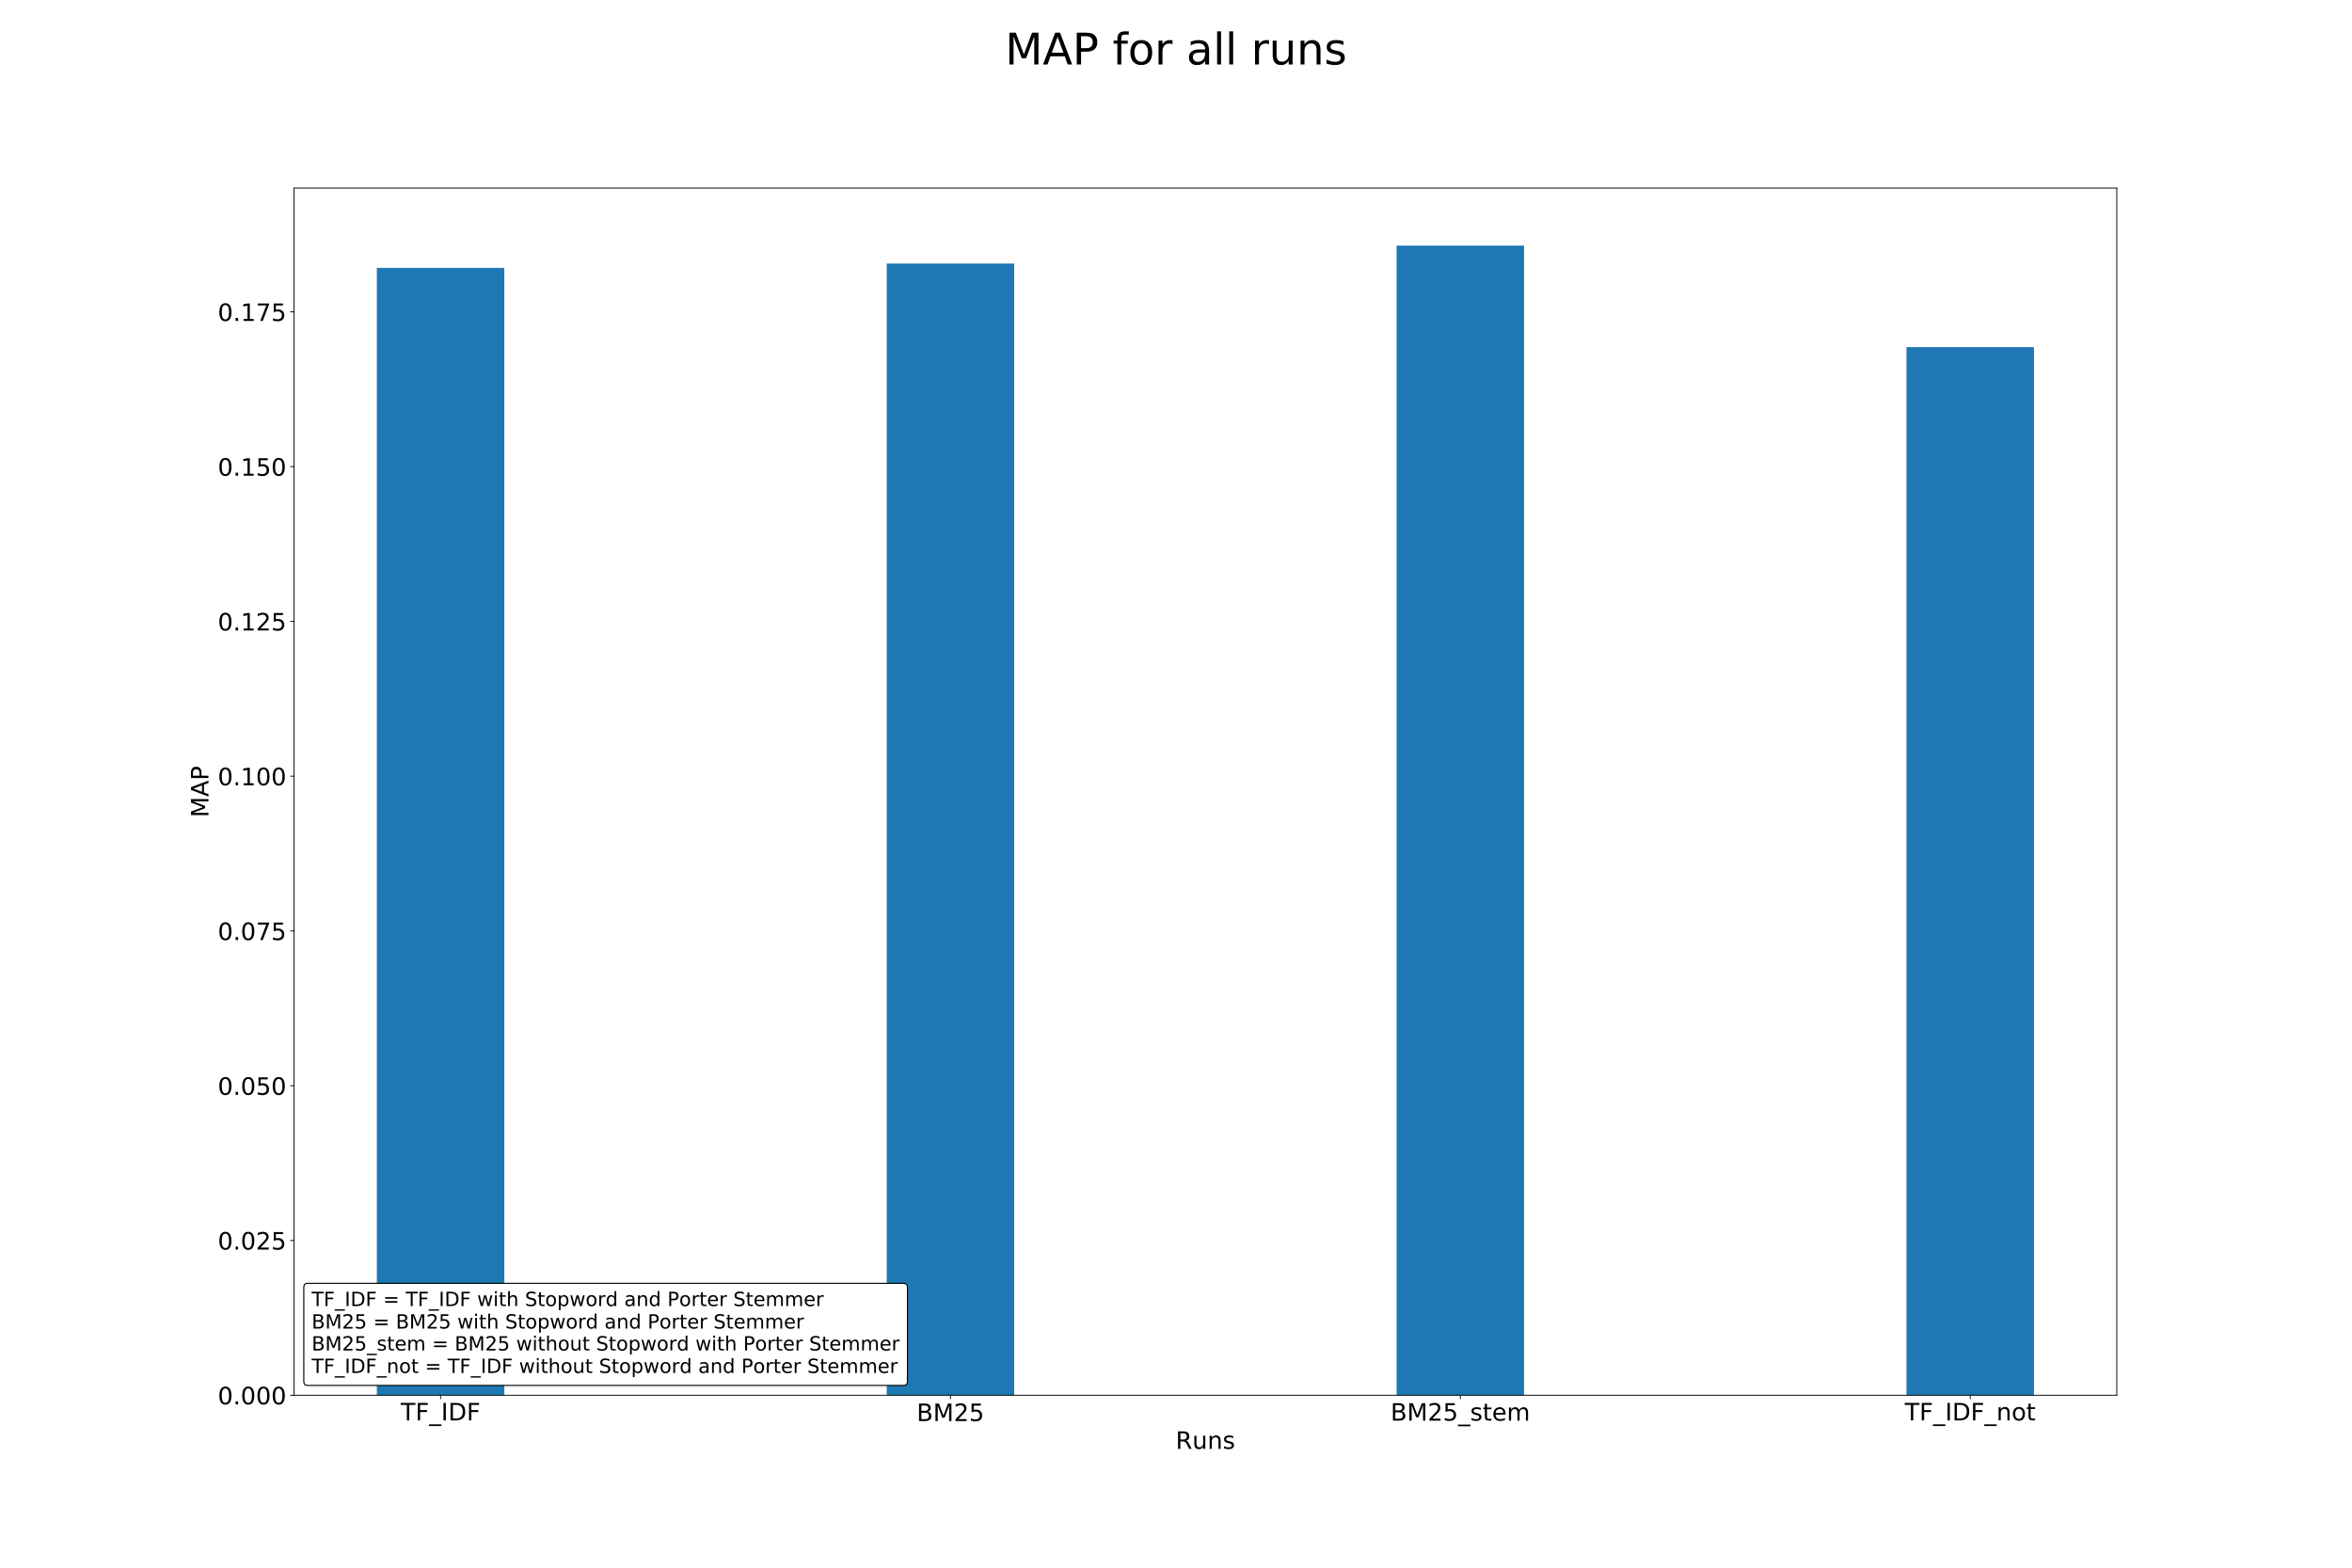
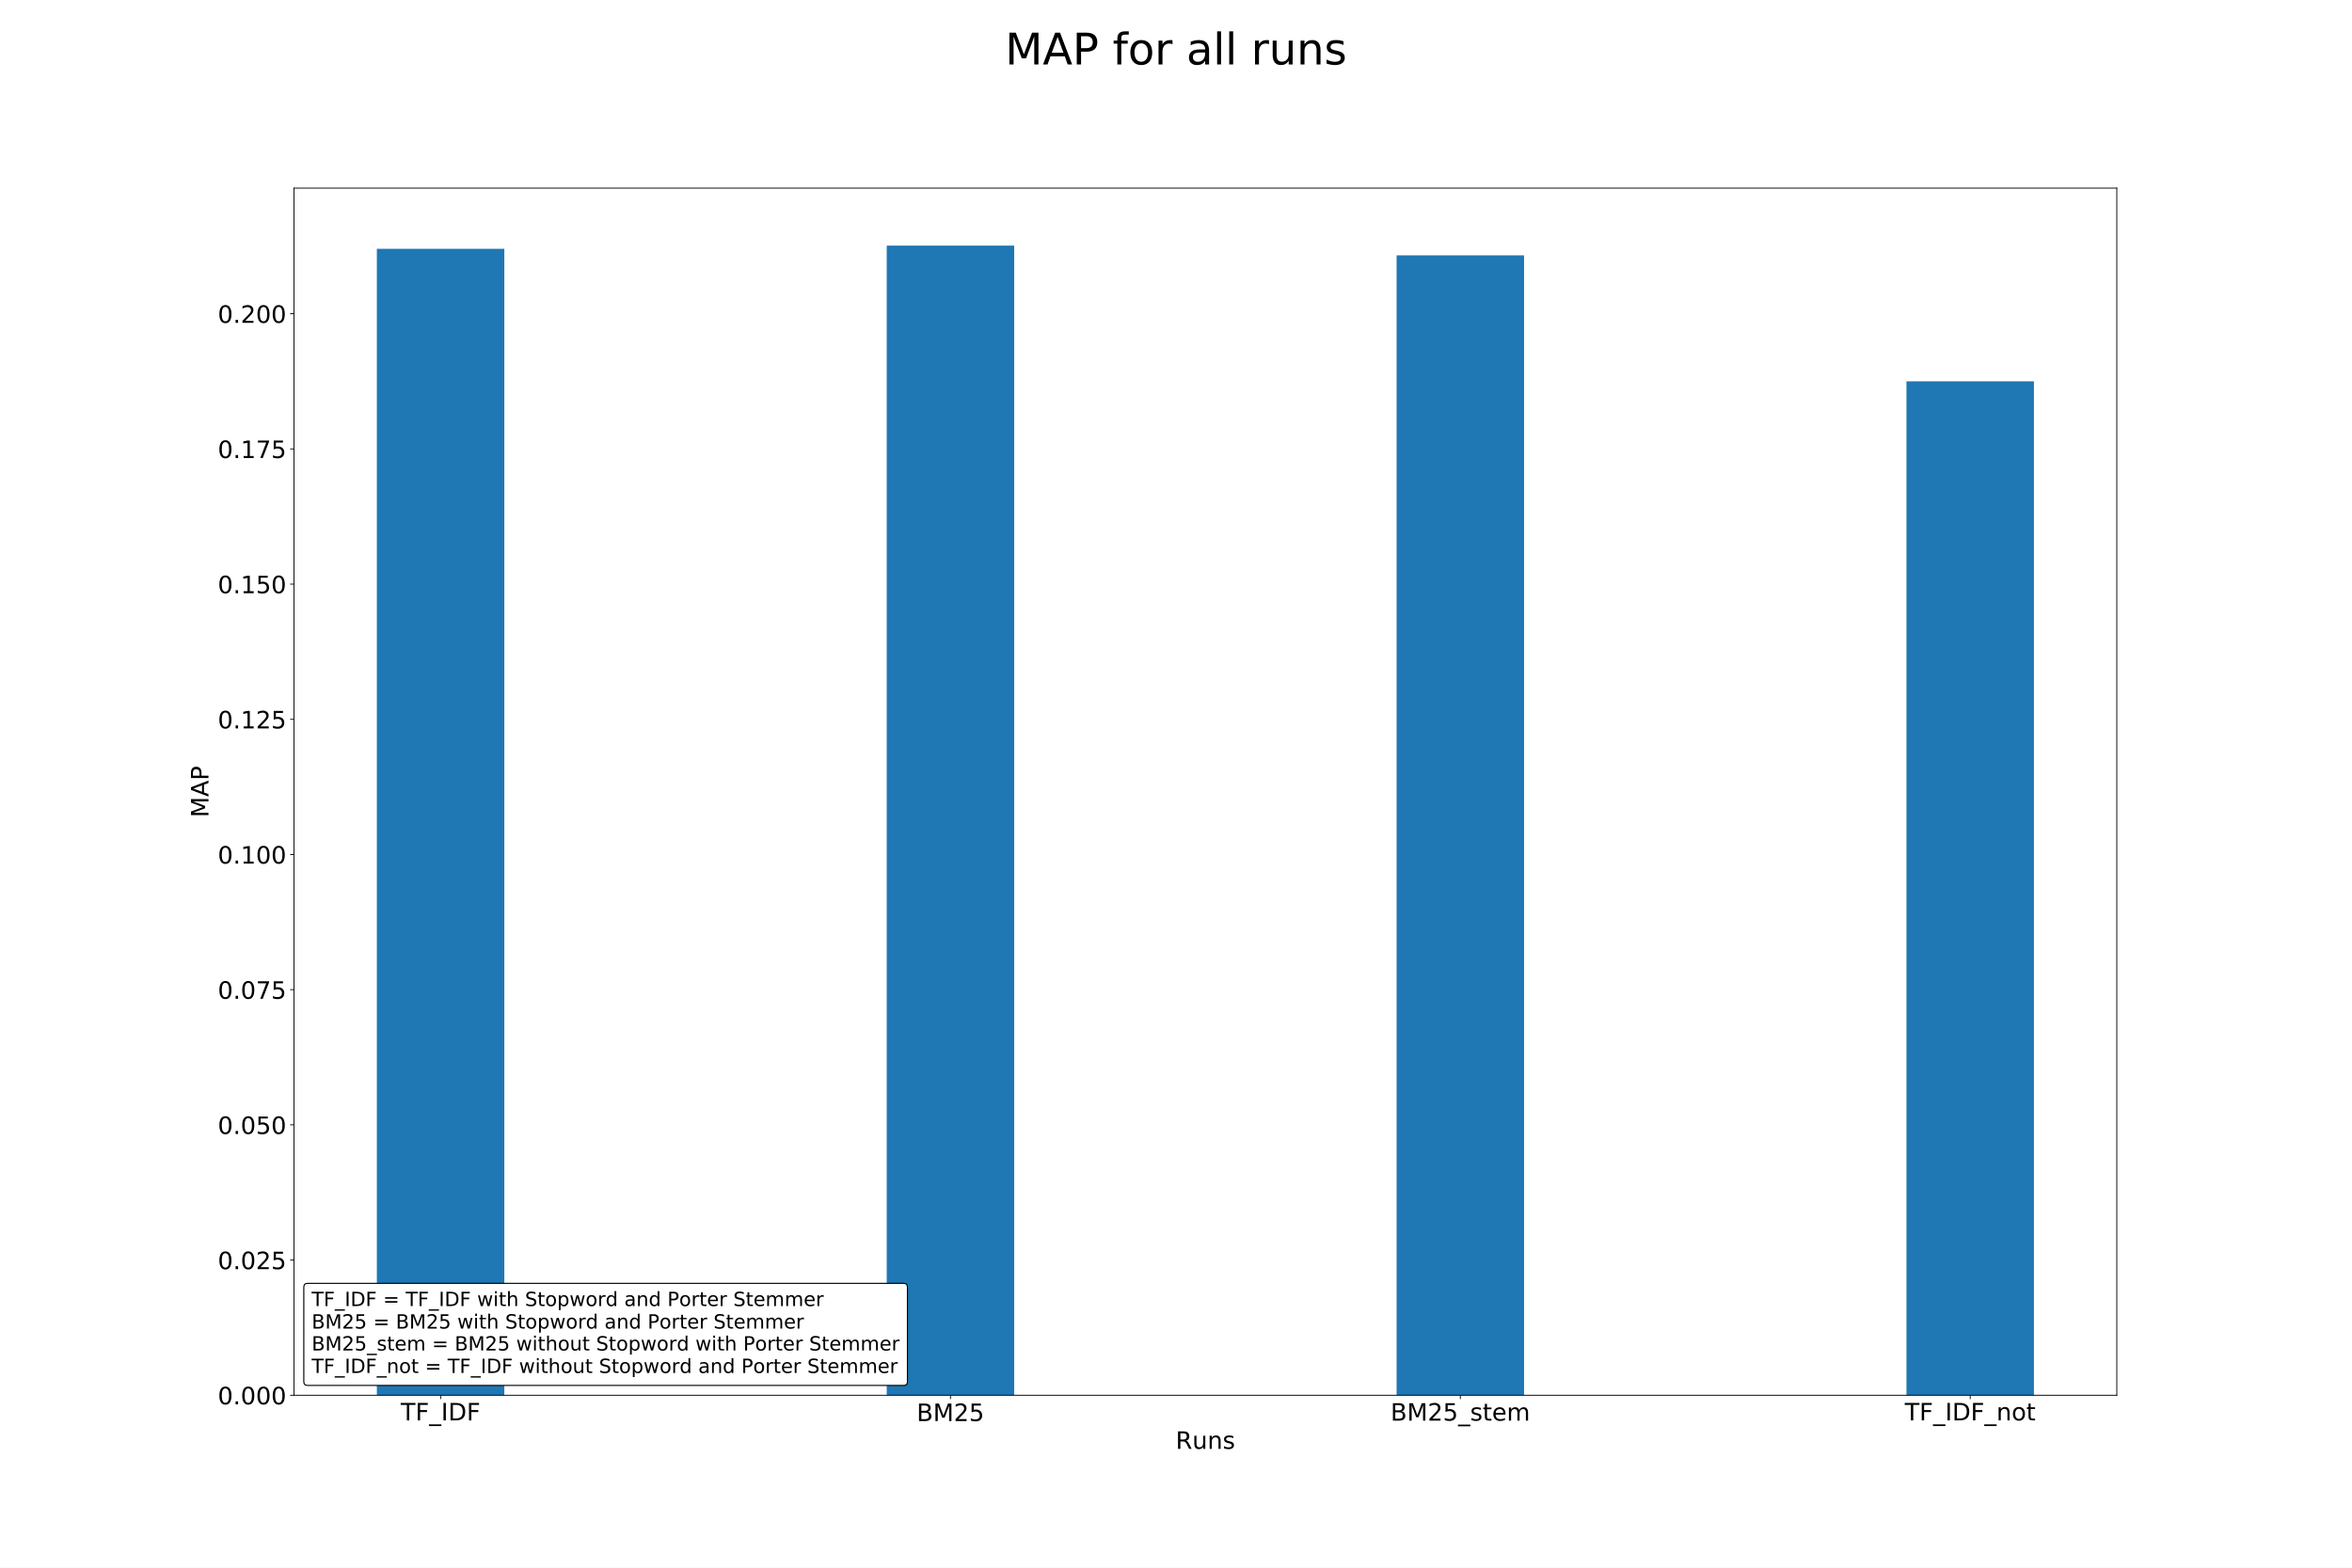
<svg xmlns="http://www.w3.org/2000/svg" xmlns:xlink="http://www.w3.org/1999/xlink" height="1440pt" version="1.1" viewBox="0 0 2160 1440" width="2160pt">
  <defs>
    <style type="text/css">
*{stroke-linecap:butt;stroke-linejoin:round;}
  </style>
  </defs>
  <g id="figure_1">
    <g id="patch_1">
      <path d="M 0 1440  L 2160 1440  L 2160 0  L 0 0  z " style="fill:#ffffff;" />
    </g>
    <g id="axes_1">
      <g id="patch_2">
        <path d="M 270 1281.6  L 1944 1281.6  L 1944 172.8  L 270 172.8  z " style="fill:#ffffff;" />
      </g>
      <g id="patch_3">
-         <path clip-path="url(#pac27283242)" d="M 346.091 1281.6  L 463.154 1281.6  L 463.154 246.072  L 346.091 246.072  z " style="fill:#1f77b4;" />
+         <path clip-path="url(#pd26441f131)" d="M 346.091 1281.6  L 463.154 1281.6  L 463.154 228.58  L 346.091 228.58  z " style="fill:#1f77b4;" />
      </g>
      <g id="patch_4">
-         <path clip-path="url(#pac27283242)" d="M 814.343 1281.6  L 931.406 1281.6  L 931.406 242.091  L 814.343 242.091  z " style="fill:#1f77b4;" />
+         <path clip-path="url(#pd26441f131)" d="M 814.343 1281.6  L 931.406 1281.6  L 931.406 225.6  L 814.343 225.6  z " style="fill:#1f77b4;" />
      </g>
      <g id="patch_5">
-         <path clip-path="url(#pac27283242)" d="M 1282.594 1281.6  L 1399.657 1281.6  L 1399.657 225.6  L 1282.594 225.6  z " style="fill:#1f77b4;" />
+         <path clip-path="url(#pd26441f131)" d="M 1282.594 1281.6  L 1399.657 1281.6  L 1399.657 234.541  L 1282.594 234.541  z " style="fill:#1f77b4;" />
      </g>
      <g id="patch_6">
-         <path clip-path="url(#pac27283242)" d="M 1750.846 1281.6  L 1867.909 1281.6  L 1867.909 318.86  L 1750.846 318.86  z " style="fill:#1f77b4;" />
+         <path clip-path="url(#pd26441f131)" d="M 1750.846 1281.6  L 1867.909 1281.6  L 1867.909 350.274  L 1750.846 350.274  z " style="fill:#1f77b4;" />
      </g>
      <g id="matplotlib.axis_1">
        <g id="xtick_1">
          <g id="line2d_1">
            <defs>
-               <path d="M 0 0  L 0 3.5  " id="m3a6e85e4af" style="stroke:#000000;stroke-width:0.8;" />
-             </defs>
-             <g>
-               <use style="stroke:#000000;stroke-width:0.8;" x="404.622" xlink:href="#m3a6e85e4af" y="1281.6" />
+               <path d="M 0 0  L 0 3.5  " id="m4cb8a96132" style="stroke:#000000;stroke-width:0.8;" />
+             </defs>
+             <g>
+               <use style="stroke:#000000;stroke-width:0.8;" x="404.622" xlink:href="#m4cb8a96132" y="1281.6" />
            </g>
          </g>
          <g id="text_1">
            <defs>
              <path d="M -0.297 72.906  L 61.375 72.906  L 61.375 64.594  L 35.5 64.594  L 35.5 0  L 25.594 0  L 25.594 64.594  L -0.297 64.594  z " id="DejaVuSans-54" />
              <path d="M 9.812 72.906  L 51.703 72.906  L 51.703 64.594  L 19.672 64.594  L 19.672 43.109  L 48.578 43.109  L 48.578 34.812  L 19.672 34.812  L 19.672 0  L 9.812 0  z " id="DejaVuSans-46" />
              <path d="M 50.984 -16.609  L 50.984 -23.578  L -0.984 -23.578  L -0.984 -16.609  z " id="DejaVuSans-5f" />
              <path d="M 9.812 72.906  L 19.672 72.906  L 19.672 0  L 9.812 0  z " id="DejaVuSans-49" />
              <path d="M 19.672 64.797  L 19.672 8.109  L 31.594 8.109  Q 46.688 8.109 53.688 14.938  Q 60.688 21.781 60.688 36.531  Q 60.688 51.172 53.688 57.984  Q 46.688 64.797 31.594 64.797  z M 9.812 72.906  L 30.078 72.906  Q 51.266 72.906 61.172 64.094  Q 71.094 55.281 71.094 36.531  Q 71.094 17.672 61.125 8.828  Q 51.172 0 30.078 0  L 9.812 0  z " id="DejaVuSans-44" />
            </defs>
            <g transform="translate(368.0353 1304.705)scale(0.22 -0.22)">
              <use xlink:href="#DejaVuSans-54" />
              <use x="61.084" xlink:href="#DejaVuSans-46" />
              <use x="118.604" xlink:href="#DejaVuSans-5f" />
              <use x="168.604" xlink:href="#DejaVuSans-49" />
              <use x="198.096" xlink:href="#DejaVuSans-44" />
              <use x="275.098" xlink:href="#DejaVuSans-46" />
            </g>
          </g>
        </g>
        <g id="xtick_2">
          <g id="line2d_2">
            <g>
-               <use style="stroke:#000000;stroke-width:0.8;" x="872.874" xlink:href="#m3a6e85e4af" y="1281.6" />
+               <use style="stroke:#000000;stroke-width:0.8;" x="872.874" xlink:href="#m4cb8a96132" y="1281.6" />
            </g>
          </g>
          <g id="text_2">
            <defs>
              <path d="M 19.672 34.812  L 19.672 8.109  L 35.5 8.109  Q 43.453 8.109 47.281 11.406  Q 51.125 14.703 51.125 21.484  Q 51.125 28.328 47.281 31.562  Q 43.453 34.812 35.5 34.812  z M 19.672 64.797  L 19.672 42.828  L 34.281 42.828  Q 41.5 42.828 45.031 45.531  Q 48.578 48.25 48.578 53.812  Q 48.578 59.328 45.031 62.062  Q 41.5 64.797 34.281 64.797  z M 9.812 72.906  L 35.016 72.906  Q 46.297 72.906 52.391 68.219  Q 58.5 63.531 58.5 54.891  Q 58.5 48.188 55.375 44.234  Q 52.25 40.281 46.188 39.312  Q 53.469 37.75 57.5 32.781  Q 61.531 27.828 61.531 20.406  Q 61.531 10.641 54.891 5.312  Q 48.25 0 35.984 0  L 9.812 0  z " id="DejaVuSans-42" />
              <path d="M 9.812 72.906  L 24.516 72.906  L 43.109 23.297  L 61.812 72.906  L 76.516 72.906  L 76.516 0  L 66.891 0  L 66.891 64.016  L 48.094 14.016  L 38.188 14.016  L 19.391 64.016  L 19.391 0  L 9.812 0  z " id="DejaVuSans-4d" />
              <path d="M 19.188 8.297  L 53.609 8.297  L 53.609 0  L 7.328 0  L 7.328 8.297  Q 12.938 14.109 22.625 23.891  Q 32.328 33.688 34.812 36.531  Q 39.547 41.844 41.422 45.531  Q 43.312 49.219 43.312 52.781  Q 43.312 58.594 39.234 62.25  Q 35.156 65.922 28.609 65.922  Q 23.969 65.922 18.812 64.312  Q 13.672 62.703 7.812 59.422  L 7.812 69.391  Q 13.766 71.781 18.938 73  Q 24.125 74.219 28.422 74.219  Q 39.75 74.219 46.484 68.547  Q 53.219 62.891 53.219 53.422  Q 53.219 48.922 51.531 44.891  Q 49.859 40.875 45.406 35.406  Q 44.188 33.984 37.641 27.219  Q 31.109 20.453 19.188 8.297  z " id="DejaVuSans-32" />
              <path d="M 10.797 72.906  L 49.516 72.906  L 49.516 64.594  L 19.828 64.594  L 19.828 46.734  Q 21.969 47.469 24.109 47.828  Q 26.266 48.188 28.422 48.188  Q 40.625 48.188 47.75 41.5  Q 54.891 34.812 54.891 23.391  Q 54.891 11.625 47.562 5.094  Q 40.234 -1.422 26.906 -1.422  Q 22.312 -1.422 17.547 -0.641  Q 12.797 0.141 7.719 1.703  L 7.719 11.625  Q 12.109 9.234 16.797 8.062  Q 21.484 6.891 26.703 6.891  Q 35.156 6.891 40.078 11.328  Q 45.016 15.766 45.016 23.391  Q 45.016 31 40.078 35.438  Q 35.156 39.891 26.703 39.891  Q 22.75 39.891 18.812 39.016  Q 14.891 38.141 10.797 36.281  z " id="DejaVuSans-35" />
            </defs>
            <g transform="translate(841.8387 1305.317)scale(0.22 -0.22)">
              <use xlink:href="#DejaVuSans-42" />
              <use x="68.604" xlink:href="#DejaVuSans-4d" />
              <use x="154.883" xlink:href="#DejaVuSans-32" />
              <use x="218.506" xlink:href="#DejaVuSans-35" />
            </g>
          </g>
        </g>
        <g id="xtick_3">
          <g id="line2d_3">
            <g>
-               <use style="stroke:#000000;stroke-width:0.8;" x="1341.126" xlink:href="#m3a6e85e4af" y="1281.6" />
+               <use style="stroke:#000000;stroke-width:0.8;" x="1341.126" xlink:href="#m4cb8a96132" y="1281.6" />
            </g>
          </g>
          <g id="text_3">
            <defs>
              <path d="M 44.281 53.078  L 44.281 44.578  Q 40.484 46.531 36.375 47.5  Q 32.281 48.484 27.875 48.484  Q 21.188 48.484 17.844 46.438  Q 14.5 44.391 14.5 40.281  Q 14.5 37.156 16.891 35.375  Q 19.281 33.594 26.516 31.984  L 29.594 31.297  Q 39.156 29.25 43.188 25.516  Q 47.219 21.781 47.219 15.094  Q 47.219 7.469 41.188 3.016  Q 35.156 -1.422 24.609 -1.422  Q 20.219 -1.422 15.453 -0.562  Q 10.688 0.297 5.422 2  L 5.422 11.281  Q 10.406 8.688 15.234 7.391  Q 20.062 6.109 24.812 6.109  Q 31.156 6.109 34.562 8.281  Q 37.984 10.453 37.984 14.406  Q 37.984 18.062 35.516 20.016  Q 33.062 21.969 24.703 23.781  L 21.578 24.516  Q 13.234 26.266 9.516 29.906  Q 5.812 33.547 5.812 39.891  Q 5.812 47.609 11.281 51.797  Q 16.75 56 26.812 56  Q 31.781 56 36.172 55.266  Q 40.578 54.547 44.281 53.078  z " id="DejaVuSans-73" />
              <path d="M 18.312 70.219  L 18.312 54.688  L 36.812 54.688  L 36.812 47.703  L 18.312 47.703  L 18.312 18.016  Q 18.312 11.328 20.141 9.422  Q 21.969 7.516 27.594 7.516  L 36.812 7.516  L 36.812 0  L 27.594 0  Q 17.188 0 13.234 3.875  Q 9.281 7.766 9.281 18.016  L 9.281 47.703  L 2.688 47.703  L 2.688 54.688  L 9.281 54.688  L 9.281 70.219  z " id="DejaVuSans-74" />
              <path d="M 56.203 29.594  L 56.203 25.203  L 14.891 25.203  Q 15.484 15.922 20.484 11.062  Q 25.484 6.203 34.422 6.203  Q 39.594 6.203 44.453 7.469  Q 49.312 8.734 54.109 11.281  L 54.109 2.781  Q 49.266 0.734 44.188 -0.344  Q 39.109 -1.422 33.891 -1.422  Q 20.797 -1.422 13.156 6.188  Q 5.516 13.812 5.516 26.812  Q 5.516 40.234 12.766 48.109  Q 20.016 56 32.328 56  Q 43.359 56 49.781 48.891  Q 56.203 41.797 56.203 29.594  z M 47.219 32.234  Q 47.125 39.594 43.094 43.984  Q 39.062 48.391 32.422 48.391  Q 24.906 48.391 20.391 44.141  Q 15.875 39.891 15.188 32.172  z " id="DejaVuSans-65" />
              <path d="M 52 44.188  Q 55.375 50.25 60.062 53.125  Q 64.75 56 71.094 56  Q 79.641 56 84.281 50.016  Q 88.922 44.047 88.922 33.016  L 88.922 0  L 79.891 0  L 79.891 32.719  Q 79.891 40.578 77.094 44.375  Q 74.312 48.188 68.609 48.188  Q 61.625 48.188 57.562 43.547  Q 53.516 38.922 53.516 30.906  L 53.516 0  L 44.484 0  L 44.484 32.719  Q 44.484 40.625 41.703 44.406  Q 38.922 48.188 33.109 48.188  Q 26.219 48.188 22.156 43.531  Q 18.109 38.875 18.109 30.906  L 18.109 0  L 9.078 0  L 9.078 54.688  L 18.109 54.688  L 18.109 46.188  Q 21.188 51.219 25.484 53.609  Q 29.781 56 35.688 56  Q 41.656 56 45.828 52.969  Q 50 49.953 52 44.188  z " id="DejaVuSans-6d" />
            </defs>
            <g transform="translate(1277.065 1304.928)scale(0.22 -0.22)">
              <use xlink:href="#DejaVuSans-42" />
              <use x="68.604" xlink:href="#DejaVuSans-4d" />
              <use x="154.883" xlink:href="#DejaVuSans-32" />
              <use x="218.506" xlink:href="#DejaVuSans-35" />
              <use x="282.129" xlink:href="#DejaVuSans-5f" />
              <use x="332.129" xlink:href="#DejaVuSans-73" />
              <use x="384.229" xlink:href="#DejaVuSans-74" />
              <use x="423.438" xlink:href="#DejaVuSans-65" />
              <use x="484.961" xlink:href="#DejaVuSans-6d" />
            </g>
          </g>
        </g>
        <g id="xtick_4">
          <g id="line2d_4">
            <g>
-               <use style="stroke:#000000;stroke-width:0.8;" x="1809.378" xlink:href="#m3a6e85e4af" y="1281.6" />
+               <use style="stroke:#000000;stroke-width:0.8;" x="1809.378" xlink:href="#m4cb8a96132" y="1281.6" />
            </g>
          </g>
          <g id="text_4">
            <defs>
              <path d="M 54.891 33.016  L 54.891 0  L 45.906 0  L 45.906 32.719  Q 45.906 40.484 42.875 44.328  Q 39.844 48.188 33.797 48.188  Q 26.516 48.188 22.312 43.547  Q 18.109 38.922 18.109 30.906  L 18.109 0  L 9.078 0  L 9.078 54.688  L 18.109 54.688  L 18.109 46.188  Q 21.344 51.125 25.703 53.562  Q 30.078 56 35.797 56  Q 45.219 56 50.047 50.172  Q 54.891 44.344 54.891 33.016  z " id="DejaVuSans-6e" />
              <path d="M 30.609 48.391  Q 23.391 48.391 19.188 42.75  Q 14.984 37.109 14.984 27.297  Q 14.984 17.484 19.156 11.844  Q 23.344 6.203 30.609 6.203  Q 37.797 6.203 41.984 11.859  Q 46.188 17.531 46.188 27.297  Q 46.188 37.016 41.984 42.703  Q 37.797 48.391 30.609 48.391  z M 30.609 56  Q 42.328 56 49.016 48.375  Q 55.719 40.766 55.719 27.297  Q 55.719 13.875 49.016 6.219  Q 42.328 -1.422 30.609 -1.422  Q 18.844 -1.422 12.172 6.219  Q 5.516 13.875 5.516 27.297  Q 5.516 40.766 12.172 48.375  Q 18.844 56 30.609 56  z " id="DejaVuSans-6f" />
            </defs>
            <g transform="translate(1749.276 1304.705)scale(0.22 -0.22)">
              <use xlink:href="#DejaVuSans-54" />
              <use x="61.084" xlink:href="#DejaVuSans-46" />
              <use x="118.604" xlink:href="#DejaVuSans-5f" />
              <use x="168.604" xlink:href="#DejaVuSans-49" />
              <use x="198.096" xlink:href="#DejaVuSans-44" />
              <use x="275.098" xlink:href="#DejaVuSans-46" />
              <use x="332.617" xlink:href="#DejaVuSans-5f" />
              <use x="382.617" xlink:href="#DejaVuSans-6e" />
              <use x="445.996" xlink:href="#DejaVuSans-6f" />
              <use x="507.178" xlink:href="#DejaVuSans-74" />
            </g>
          </g>
        </g>
        <g id="text_5">
          <defs>
            <path d="M 44.391 34.188  Q 47.562 33.109 50.562 29.594  Q 53.562 26.078 56.594 19.922  L 66.609 0  L 56 0  L 46.688 18.703  Q 43.062 26.031 39.672 28.422  Q 36.281 30.812 30.422 30.812  L 19.672 30.812  L 19.672 0  L 9.812 0  L 9.812 72.906  L 32.078 72.906  Q 44.578 72.906 50.734 67.672  Q 56.891 62.453 56.891 51.906  Q 56.891 45.016 53.688 40.469  Q 50.484 35.938 44.391 34.188  z M 19.672 64.797  L 19.672 38.922  L 32.078 38.922  Q 39.203 38.922 42.844 42.219  Q 46.484 45.516 46.484 51.906  Q 46.484 58.297 42.844 61.547  Q 39.203 64.797 32.078 64.797  z " id="DejaVuSans-52" />
            <path d="M 8.5 21.578  L 8.5 54.688  L 17.484 54.688  L 17.484 21.922  Q 17.484 14.156 20.5 10.266  Q 23.531 6.391 29.594 6.391  Q 36.859 6.391 41.078 11.031  Q 45.312 15.672 45.312 23.688  L 45.312 54.688  L 54.297 54.688  L 54.297 0  L 45.312 0  L 45.312 8.406  Q 42.047 3.422 37.719 1  Q 33.406 -1.422 27.688 -1.422  Q 18.266 -1.422 13.375 4.438  Q 8.5 10.297 8.5 21.578  z M 31.109 56  z " id="DejaVuSans-75" />
          </defs>
          <g transform="translate(1079.691 1330.832)scale(0.22 -0.22)">
            <use xlink:href="#DejaVuSans-52" />
            <use x="69.42" xlink:href="#DejaVuSans-75" />
            <use x="132.799" xlink:href="#DejaVuSans-6e" />
            <use x="196.178" xlink:href="#DejaVuSans-73" />
          </g>
        </g>
      </g>
      <g id="matplotlib.axis_2">
        <g id="ytick_1">
          <g id="line2d_5">
            <defs>
-               <path d="M 0 0  L -3.5 0  " id="m2db4efc497" style="stroke:#000000;stroke-width:0.8;" />
-             </defs>
-             <g>
-               <use style="stroke:#000000;stroke-width:0.8;" x="270" xlink:href="#m2db4efc497" y="1281.6" />
+               <path d="M 0 0  L -3.5 0  " id="m0d177aba16" style="stroke:#000000;stroke-width:0.8;" />
+             </defs>
+             <g>
+               <use style="stroke:#000000;stroke-width:0.8;" x="270" xlink:href="#m0d177aba16" y="1281.6" />
            </g>
          </g>
          <g id="text_6">
            <defs>
              <path d="M 31.781 66.406  Q 24.172 66.406 20.328 58.906  Q 16.5 51.422 16.5 36.375  Q 16.5 21.391 20.328 13.891  Q 24.172 6.391 31.781 6.391  Q 39.453 6.391 43.281 13.891  Q 47.125 21.391 47.125 36.375  Q 47.125 51.422 43.281 58.906  Q 39.453 66.406 31.781 66.406  z M 31.781 74.219  Q 44.047 74.219 50.516 64.516  Q 56.984 54.828 56.984 36.375  Q 56.984 17.969 50.516 8.266  Q 44.047 -1.422 31.781 -1.422  Q 19.531 -1.422 13.062 8.266  Q 6.594 17.969 6.594 36.375  Q 6.594 54.828 13.062 64.516  Q 19.531 74.219 31.781 74.219  z " id="DejaVuSans-30" />
              <path d="M 10.688 12.406  L 21 12.406  L 21 0  L 10.688 0  z " id="DejaVuSans-2e" />
            </defs>
            <g transform="translate(200.0181 1289.958)scale(0.22 -0.22)">
              <use xlink:href="#DejaVuSans-30" />
              <use x="63.623" xlink:href="#DejaVuSans-2e" />
              <use x="95.41" xlink:href="#DejaVuSans-30" />
              <use x="159.033" xlink:href="#DejaVuSans-30" />
              <use x="222.656" xlink:href="#DejaVuSans-30" />
            </g>
          </g>
        </g>
        <g id="ytick_2">
          <g id="line2d_6">
            <g>
-               <use style="stroke:#000000;stroke-width:0.8;" x="270" xlink:href="#m2db4efc497" y="1139.435" />
+               <use style="stroke:#000000;stroke-width:0.8;" x="270" xlink:href="#m0d177aba16" y="1157.423" />
            </g>
          </g>
          <g id="text_7">
-             <g transform="translate(200.0181 1147.793)scale(0.22 -0.22)">
+             <g transform="translate(200.0181 1165.781)scale(0.22 -0.22)">
              <use xlink:href="#DejaVuSans-30" />
              <use x="63.623" xlink:href="#DejaVuSans-2e" />
              <use x="95.41" xlink:href="#DejaVuSans-30" />
              <use x="159.033" xlink:href="#DejaVuSans-32" />
              <use x="222.656" xlink:href="#DejaVuSans-35" />
            </g>
          </g>
        </g>
        <g id="ytick_3">
          <g id="line2d_7">
            <g>
-               <use style="stroke:#000000;stroke-width:0.8;" x="270" xlink:href="#m2db4efc497" y="997.27" />
+               <use style="stroke:#000000;stroke-width:0.8;" x="270" xlink:href="#m0d177aba16" y="1033.246" />
            </g>
          </g>
          <g id="text_8">
-             <g transform="translate(200.0181 1005.629)scale(0.22 -0.22)">
+             <g transform="translate(200.0181 1041.605)scale(0.22 -0.22)">
              <use xlink:href="#DejaVuSans-30" />
              <use x="63.623" xlink:href="#DejaVuSans-2e" />
              <use x="95.41" xlink:href="#DejaVuSans-30" />
              <use x="159.033" xlink:href="#DejaVuSans-35" />
              <use x="222.656" xlink:href="#DejaVuSans-30" />
            </g>
          </g>
        </g>
        <g id="ytick_4">
          <g id="line2d_8">
            <g>
-               <use style="stroke:#000000;stroke-width:0.8;" x="270" xlink:href="#m2db4efc497" y="855.106" />
+               <use style="stroke:#000000;stroke-width:0.8;" x="270" xlink:href="#m0d177aba16" y="909.069" />
            </g>
          </g>
          <g id="text_9">
            <defs>
              <path d="M 8.203 72.906  L 55.078 72.906  L 55.078 68.703  L 28.609 0  L 18.312 0  L 43.219 64.594  L 8.203 64.594  z " id="DejaVuSans-37" />
            </defs>
-             <g transform="translate(200.0181 863.4639)scale(0.22 -0.22)">
+             <g transform="translate(200.0181 917.4277)scale(0.22 -0.22)">
              <use xlink:href="#DejaVuSans-30" />
              <use x="63.623" xlink:href="#DejaVuSans-2e" />
              <use x="95.41" xlink:href="#DejaVuSans-30" />
              <use x="159.033" xlink:href="#DejaVuSans-37" />
              <use x="222.656" xlink:href="#DejaVuSans-35" />
            </g>
          </g>
        </g>
        <g id="ytick_5">
          <g id="line2d_9">
            <g>
-               <use style="stroke:#000000;stroke-width:0.8;" x="270" xlink:href="#m2db4efc497" y="712.941" />
+               <use style="stroke:#000000;stroke-width:0.8;" x="270" xlink:href="#m0d177aba16" y="784.893" />
            </g>
          </g>
          <g id="text_10">
            <defs>
              <path d="M 12.406 8.297  L 28.516 8.297  L 28.516 63.922  L 10.984 60.406  L 10.984 69.391  L 28.422 72.906  L 38.281 72.906  L 38.281 8.297  L 54.391 8.297  L 54.391 0  L 12.406 0  z " id="DejaVuSans-31" />
            </defs>
-             <g transform="translate(200.0181 721.2992)scale(0.22 -0.22)">
+             <g transform="translate(200.0181 793.2508)scale(0.22 -0.22)">
              <use xlink:href="#DejaVuSans-30" />
              <use x="63.623" xlink:href="#DejaVuSans-2e" />
              <use x="95.41" xlink:href="#DejaVuSans-31" />
              <use x="159.033" xlink:href="#DejaVuSans-30" />
              <use x="222.656" xlink:href="#DejaVuSans-30" />
            </g>
          </g>
        </g>
        <g id="ytick_6">
          <g id="line2d_10">
            <g>
-               <use style="stroke:#000000;stroke-width:0.8;" x="270" xlink:href="#m2db4efc497" y="570.776" />
+               <use style="stroke:#000000;stroke-width:0.8;" x="270" xlink:href="#m0d177aba16" y="660.716" />
            </g>
          </g>
          <g id="text_11">
-             <g transform="translate(200.0181 579.1344)scale(0.22 -0.22)">
+             <g transform="translate(200.0181 669.074)scale(0.22 -0.22)">
              <use xlink:href="#DejaVuSans-30" />
              <use x="63.623" xlink:href="#DejaVuSans-2e" />
              <use x="95.41" xlink:href="#DejaVuSans-31" />
              <use x="159.033" xlink:href="#DejaVuSans-32" />
              <use x="222.656" xlink:href="#DejaVuSans-35" />
            </g>
          </g>
        </g>
        <g id="ytick_7">
          <g id="line2d_11">
            <g>
-               <use style="stroke:#000000;stroke-width:0.8;" x="270" xlink:href="#m2db4efc497" y="428.611" />
+               <use style="stroke:#000000;stroke-width:0.8;" x="270" xlink:href="#m0d177aba16" y="536.539" />
            </g>
          </g>
          <g id="text_12">
-             <g transform="translate(200.0181 436.9696)scale(0.22 -0.22)">
+             <g transform="translate(200.0181 544.8971)scale(0.22 -0.22)">
              <use xlink:href="#DejaVuSans-30" />
              <use x="63.623" xlink:href="#DejaVuSans-2e" />
              <use x="95.41" xlink:href="#DejaVuSans-31" />
              <use x="159.033" xlink:href="#DejaVuSans-35" />
              <use x="222.656" xlink:href="#DejaVuSans-30" />
            </g>
          </g>
        </g>
        <g id="ytick_8">
          <g id="line2d_12">
            <g>
-               <use style="stroke:#000000;stroke-width:0.8;" x="270" xlink:href="#m2db4efc497" y="286.447" />
+               <use style="stroke:#000000;stroke-width:0.8;" x="270" xlink:href="#m0d177aba16" y="412.362" />
            </g>
          </g>
          <g id="text_13">
-             <g transform="translate(200.0181 294.8048)scale(0.22 -0.22)">
+             <g transform="translate(200.0181 420.7203)scale(0.22 -0.22)">
              <use xlink:href="#DejaVuSans-30" />
              <use x="63.623" xlink:href="#DejaVuSans-2e" />
              <use x="95.41" xlink:href="#DejaVuSans-31" />
              <use x="159.033" xlink:href="#DejaVuSans-37" />
              <use x="222.656" xlink:href="#DejaVuSans-35" />
            </g>
          </g>
        </g>
-         <g id="text_14">
+         <g id="ytick_9">
+           <g id="line2d_13">
+             <g>
+               <use style="stroke:#000000;stroke-width:0.8;" x="270" xlink:href="#m0d177aba16" y="288.185" />
+             </g>
+           </g>
+           <g id="text_14">
+             <g transform="translate(200.0181 296.5434)scale(0.22 -0.22)">
+               <use xlink:href="#DejaVuSans-30" />
+               <use x="63.623" xlink:href="#DejaVuSans-2e" />
+               <use x="95.41" xlink:href="#DejaVuSans-32" />
+               <use x="159.033" xlink:href="#DejaVuSans-30" />
+               <use x="222.656" xlink:href="#DejaVuSans-30" />
+             </g>
+           </g>
+         </g>
+         <g id="text_15">
          <defs>
            <path d="M 34.188 63.188  L 20.797 26.906  L 47.609 26.906  z M 28.609 72.906  L 39.797 72.906  L 67.578 0  L 57.328 0  L 50.688 18.703  L 17.828 18.703  L 11.188 0  L 0.781 0  z " id="DejaVuSans-41" />
            <path d="M 19.672 64.797  L 19.672 37.406  L 32.078 37.406  Q 38.969 37.406 42.719 40.969  Q 46.484 44.531 46.484 51.125  Q 46.484 57.672 42.719 61.234  Q 38.969 64.797 32.078 64.797  z M 9.812 72.906  L 32.078 72.906  Q 44.344 72.906 50.609 67.359  Q 56.891 61.812 56.891 51.125  Q 56.891 40.328 50.609 34.812  Q 44.344 29.297 32.078 29.297  L 19.672 29.297  L 19.672 0  L 9.812 0  z " id="DejaVuSans-50" />
          </defs>
          <g transform="translate(191.4428 750.8483)rotate(-90)scale(0.22 -0.22)">
            <use xlink:href="#DejaVuSans-4d" />
            <use x="86.279" xlink:href="#DejaVuSans-41" />
            <use x="154.688" xlink:href="#DejaVuSans-50" />
          </g>
        </g>
      </g>
      <g id="patch_7">
        <path d="M 270 1281.6  L 270 172.8  " style="fill:none;stroke:#000000;stroke-linecap:square;stroke-linejoin:miter;stroke-width:0.8;" />
      </g>
      <g id="patch_8">
        <path d="M 1944 1281.6  L 1944 172.8  " style="fill:none;stroke:#000000;stroke-linecap:square;stroke-linejoin:miter;stroke-width:0.8;" />
      </g>
      <g id="patch_9">
        <path d="M 270 1281.6  L 1944 1281.6  " style="fill:none;stroke:#000000;stroke-linecap:square;stroke-linejoin:miter;stroke-width:0.8;" />
      </g>
      <g id="patch_10">
        <path d="M 270 172.8  L 1944 172.8  " style="fill:none;stroke:#000000;stroke-linecap:square;stroke-linejoin:miter;stroke-width:0.8;" />
      </g>
      <g id="patch_11">
        <path d="M 282.6 1272.6  L 829.763 1272.6  Q 833.363 1272.6 833.363 1269  L 833.363 1182.409  Q 833.363 1178.809 829.763 1178.809  L 282.6 1178.809  Q 279 1178.809 279 1182.409  L 279 1269  Q 279 1272.6 282.6 1272.6  z " style="fill:#ffffff;stroke:#000000;stroke-linejoin:miter;" />
      </g>
-       <g id="text_15">
+       <g id="text_16">
        <defs>
          <path id="DejaVuSans-20" />
          <path d="M 10.594 45.406  L 73.188 45.406  L 73.188 37.203  L 10.594 37.203  z M 10.594 25.484  L 73.188 25.484  L 73.188 17.188  L 10.594 17.188  z " id="DejaVuSans-3d" />
          <path d="M 4.203 54.688  L 13.188 54.688  L 24.422 12.016  L 35.594 54.688  L 46.188 54.688  L 57.422 12.016  L 68.609 54.688  L 77.594 54.688  L 63.281 0  L 52.688 0  L 40.922 44.828  L 29.109 0  L 18.5 0  z " id="DejaVuSans-77" />
          <path d="M 9.422 54.688  L 18.406 54.688  L 18.406 0  L 9.422 0  z M 9.422 75.984  L 18.406 75.984  L 18.406 64.594  L 9.422 64.594  z " id="DejaVuSans-69" />
          <path d="M 54.891 33.016  L 54.891 0  L 45.906 0  L 45.906 32.719  Q 45.906 40.484 42.875 44.328  Q 39.844 48.188 33.797 48.188  Q 26.516 48.188 22.312 43.547  Q 18.109 38.922 18.109 30.906  L 18.109 0  L 9.078 0  L 9.078 75.984  L 18.109 75.984  L 18.109 46.188  Q 21.344 51.125 25.703 53.562  Q 30.078 56 35.797 56  Q 45.219 56 50.047 50.172  Q 54.891 44.344 54.891 33.016  z " id="DejaVuSans-68" />
          <path d="M 53.516 70.516  L 53.516 60.891  Q 47.906 63.578 42.922 64.891  Q 37.938 66.219 33.297 66.219  Q 25.25 66.219 20.875 63.094  Q 16.5 59.969 16.5 54.203  Q 16.5 49.359 19.406 46.891  Q 22.312 44.438 30.422 42.922  L 36.375 41.703  Q 47.406 39.594 52.656 34.297  Q 57.906 29 57.906 20.125  Q 57.906 9.516 50.797 4.047  Q 43.703 -1.422 29.984 -1.422  Q 24.812 -1.422 18.969 -0.25  Q 13.141 0.922 6.891 3.219  L 6.891 13.375  Q 12.891 10.016 18.656 8.297  Q 24.422 6.594 29.984 6.594  Q 38.422 6.594 43.016 9.906  Q 47.609 13.234 47.609 19.391  Q 47.609 24.75 44.312 27.781  Q 41.016 30.812 33.5 32.328  L 27.484 33.5  Q 16.453 35.688 11.516 40.375  Q 6.594 45.062 6.594 53.422  Q 6.594 63.094 13.406 68.656  Q 20.219 74.219 32.172 74.219  Q 37.312 74.219 42.625 73.281  Q 47.953 72.359 53.516 70.516  z " id="DejaVuSans-53" />
          <path d="M 18.109 8.203  L 18.109 -20.797  L 9.078 -20.797  L 9.078 54.688  L 18.109 54.688  L 18.109 46.391  Q 20.953 51.266 25.266 53.625  Q 29.594 56 35.594 56  Q 45.562 56 51.781 48.094  Q 58.016 40.188 58.016 27.297  Q 58.016 14.406 51.781 6.484  Q 45.562 -1.422 35.594 -1.422  Q 29.594 -1.422 25.266 0.953  Q 20.953 3.328 18.109 8.203  z M 48.688 27.297  Q 48.688 37.203 44.609 42.844  Q 40.531 48.484 33.406 48.484  Q 26.266 48.484 22.188 42.844  Q 18.109 37.203 18.109 27.297  Q 18.109 17.391 22.188 11.75  Q 26.266 6.109 33.406 6.109  Q 40.531 6.109 44.609 11.75  Q 48.688 17.391 48.688 27.297  z " id="DejaVuSans-70" />
          <path d="M 41.109 46.297  Q 39.594 47.172 37.812 47.578  Q 36.031 48 33.891 48  Q 26.266 48 22.188 43.047  Q 18.109 38.094 18.109 28.812  L 18.109 0  L 9.078 0  L 9.078 54.688  L 18.109 54.688  L 18.109 46.188  Q 20.953 51.172 25.484 53.578  Q 30.031 56 36.531 56  Q 37.453 56 38.578 55.875  Q 39.703 55.766 41.062 55.516  z " id="DejaVuSans-72" />
          <path d="M 45.406 46.391  L 45.406 75.984  L 54.391 75.984  L 54.391 0  L 45.406 0  L 45.406 8.203  Q 42.578 3.328 38.25 0.953  Q 33.938 -1.422 27.875 -1.422  Q 17.969 -1.422 11.734 6.484  Q 5.516 14.406 5.516 27.297  Q 5.516 40.188 11.734 48.094  Q 17.969 56 27.875 56  Q 33.938 56 38.25 53.625  Q 42.578 51.266 45.406 46.391  z M 14.797 27.297  Q 14.797 17.391 18.875 11.75  Q 22.953 6.109 30.078 6.109  Q 37.203 6.109 41.297 11.75  Q 45.406 17.391 45.406 27.297  Q 45.406 37.203 41.297 42.844  Q 37.203 48.484 30.078 48.484  Q 22.953 48.484 18.875 42.844  Q 14.797 37.203 14.797 27.297  z " id="DejaVuSans-64" />
          <path d="M 34.281 27.484  Q 23.391 27.484 19.188 25  Q 14.984 22.516 14.984 16.5  Q 14.984 11.719 18.141 8.906  Q 21.297 6.109 26.703 6.109  Q 34.188 6.109 38.703 11.406  Q 43.219 16.703 43.219 25.484  L 43.219 27.484  z M 52.203 31.203  L 52.203 0  L 43.219 0  L 43.219 8.297  Q 40.141 3.328 35.547 0.953  Q 30.953 -1.422 24.312 -1.422  Q 15.922 -1.422 10.953 3.297  Q 6 8.016 6 15.922  Q 6 25.141 12.172 29.828  Q 18.359 34.516 30.609 34.516  L 43.219 34.516  L 43.219 35.406  Q 43.219 41.609 39.141 45  Q 35.062 48.391 27.688 48.391  Q 23 48.391 18.547 47.266  Q 14.109 46.141 10.016 43.891  L 10.016 52.203  Q 14.938 54.109 19.578 55.047  Q 24.219 56 28.609 56  Q 40.484 56 46.344 49.844  Q 52.203 43.703 52.203 31.203  z " id="DejaVuSans-61" />
        </defs>
        <g transform="translate(286.2 1199.687)scale(0.18 -0.18)">
          <use xlink:href="#DejaVuSans-54" />
          <use x="61.084" xlink:href="#DejaVuSans-46" />
          <use x="118.604" xlink:href="#DejaVuSans-5f" />
          <use x="168.604" xlink:href="#DejaVuSans-49" />
          <use x="198.096" xlink:href="#DejaVuSans-44" />
          <use x="275.098" xlink:href="#DejaVuSans-46" />
          <use x="332.617" xlink:href="#DejaVuSans-20" />
          <use x="364.404" xlink:href="#DejaVuSans-3d" />
          <use x="448.193" xlink:href="#DejaVuSans-20" />
          <use x="479.98" xlink:href="#DejaVuSans-54" />
          <use x="541.064" xlink:href="#DejaVuSans-46" />
          <use x="598.584" xlink:href="#DejaVuSans-5f" />
          <use x="648.584" xlink:href="#DejaVuSans-49" />
          <use x="678.076" xlink:href="#DejaVuSans-44" />
          <use x="755.078" xlink:href="#DejaVuSans-46" />
          <use x="812.598" xlink:href="#DejaVuSans-20" />
          <use x="844.385" xlink:href="#DejaVuSans-77" />
          <use x="926.172" xlink:href="#DejaVuSans-69" />
          <use x="953.955" xlink:href="#DejaVuSans-74" />
          <use x="993.164" xlink:href="#DejaVuSans-68" />
          <use x="1056.543" xlink:href="#DejaVuSans-20" />
          <use x="1088.33" xlink:href="#DejaVuSans-53" />
          <use x="1151.807" xlink:href="#DejaVuSans-74" />
          <use x="1191.016" xlink:href="#DejaVuSans-6f" />
          <use x="1252.197" xlink:href="#DejaVuSans-70" />
          <use x="1315.674" xlink:href="#DejaVuSans-77" />
          <use x="1397.461" xlink:href="#DejaVuSans-6f" />
          <use x="1458.643" xlink:href="#DejaVuSans-72" />
          <use x="1499.74" xlink:href="#DejaVuSans-64" />
          <use x="1563.217" xlink:href="#DejaVuSans-20" />
          <use x="1595.004" xlink:href="#DejaVuSans-61" />
          <use x="1656.283" xlink:href="#DejaVuSans-6e" />
          <use x="1719.662" xlink:href="#DejaVuSans-64" />
          <use x="1783.139" xlink:href="#DejaVuSans-20" />
          <use x="1814.926" xlink:href="#DejaVuSans-50" />
          <use x="1875.182" xlink:href="#DejaVuSans-6f" />
          <use x="1936.363" xlink:href="#DejaVuSans-72" />
          <use x="1977.477" xlink:href="#DejaVuSans-74" />
          <use x="2016.686" xlink:href="#DejaVuSans-65" />
          <use x="2078.209" xlink:href="#DejaVuSans-72" />
          <use x="2119.322" xlink:href="#DejaVuSans-20" />
          <use x="2151.109" xlink:href="#DejaVuSans-53" />
          <use x="2214.586" xlink:href="#DejaVuSans-74" />
          <use x="2253.795" xlink:href="#DejaVuSans-65" />
          <use x="2315.318" xlink:href="#DejaVuSans-6d" />
          <use x="2412.73" xlink:href="#DejaVuSans-6d" />
          <use x="2510.143" xlink:href="#DejaVuSans-65" />
          <use x="2571.666" xlink:href="#DejaVuSans-72" />
        </g>
        <g transform="translate(286.2 1220.343)scale(0.18 -0.18)">
          <use xlink:href="#DejaVuSans-42" />
          <use x="68.604" xlink:href="#DejaVuSans-4d" />
          <use x="154.883" xlink:href="#DejaVuSans-32" />
          <use x="218.506" xlink:href="#DejaVuSans-35" />
          <use x="282.129" xlink:href="#DejaVuSans-20" />
          <use x="313.916" xlink:href="#DejaVuSans-3d" />
          <use x="397.705" xlink:href="#DejaVuSans-20" />
          <use x="429.492" xlink:href="#DejaVuSans-42" />
          <use x="498.096" xlink:href="#DejaVuSans-4d" />
          <use x="584.375" xlink:href="#DejaVuSans-32" />
          <use x="647.998" xlink:href="#DejaVuSans-35" />
          <use x="711.621" xlink:href="#DejaVuSans-20" />
          <use x="743.408" xlink:href="#DejaVuSans-77" />
          <use x="825.195" xlink:href="#DejaVuSans-69" />
          <use x="852.979" xlink:href="#DejaVuSans-74" />
          <use x="892.188" xlink:href="#DejaVuSans-68" />
          <use x="955.566" xlink:href="#DejaVuSans-20" />
          <use x="987.354" xlink:href="#DejaVuSans-53" />
          <use x="1050.83" xlink:href="#DejaVuSans-74" />
          <use x="1090.039" xlink:href="#DejaVuSans-6f" />
          <use x="1151.221" xlink:href="#DejaVuSans-70" />
          <use x="1214.697" xlink:href="#DejaVuSans-77" />
          <use x="1296.484" xlink:href="#DejaVuSans-6f" />
          <use x="1357.666" xlink:href="#DejaVuSans-72" />
          <use x="1398.764" xlink:href="#DejaVuSans-64" />
          <use x="1462.24" xlink:href="#DejaVuSans-20" />
          <use x="1494.027" xlink:href="#DejaVuSans-61" />
          <use x="1555.307" xlink:href="#DejaVuSans-6e" />
          <use x="1618.686" xlink:href="#DejaVuSans-64" />
          <use x="1682.162" xlink:href="#DejaVuSans-20" />
          <use x="1713.949" xlink:href="#DejaVuSans-50" />
          <use x="1774.205" xlink:href="#DejaVuSans-6f" />
          <use x="1835.387" xlink:href="#DejaVuSans-72" />
          <use x="1876.5" xlink:href="#DejaVuSans-74" />
          <use x="1915.709" xlink:href="#DejaVuSans-65" />
          <use x="1977.232" xlink:href="#DejaVuSans-72" />
          <use x="2018.346" xlink:href="#DejaVuSans-20" />
          <use x="2050.133" xlink:href="#DejaVuSans-53" />
          <use x="2113.609" xlink:href="#DejaVuSans-74" />
          <use x="2152.818" xlink:href="#DejaVuSans-65" />
          <use x="2214.342" xlink:href="#DejaVuSans-6d" />
          <use x="2311.754" xlink:href="#DejaVuSans-6d" />
          <use x="2409.166" xlink:href="#DejaVuSans-65" />
          <use x="2470.689" xlink:href="#DejaVuSans-72" />
        </g>
        <g transform="translate(286.2 1240.499)scale(0.18 -0.18)">
          <use xlink:href="#DejaVuSans-42" />
          <use x="68.604" xlink:href="#DejaVuSans-4d" />
          <use x="154.883" xlink:href="#DejaVuSans-32" />
          <use x="218.506" xlink:href="#DejaVuSans-35" />
          <use x="282.129" xlink:href="#DejaVuSans-5f" />
          <use x="332.129" xlink:href="#DejaVuSans-73" />
          <use x="384.229" xlink:href="#DejaVuSans-74" />
          <use x="423.438" xlink:href="#DejaVuSans-65" />
          <use x="484.961" xlink:href="#DejaVuSans-6d" />
          <use x="582.373" xlink:href="#DejaVuSans-20" />
          <use x="614.16" xlink:href="#DejaVuSans-3d" />
          <use x="697.949" xlink:href="#DejaVuSans-20" />
          <use x="729.736" xlink:href="#DejaVuSans-42" />
          <use x="798.34" xlink:href="#DejaVuSans-4d" />
          <use x="884.619" xlink:href="#DejaVuSans-32" />
          <use x="948.242" xlink:href="#DejaVuSans-35" />
          <use x="1011.865" xlink:href="#DejaVuSans-20" />
          <use x="1043.652" xlink:href="#DejaVuSans-77" />
          <use x="1125.439" xlink:href="#DejaVuSans-69" />
          <use x="1153.223" xlink:href="#DejaVuSans-74" />
          <use x="1192.432" xlink:href="#DejaVuSans-68" />
          <use x="1255.811" xlink:href="#DejaVuSans-6f" />
          <use x="1316.992" xlink:href="#DejaVuSans-75" />
          <use x="1380.371" xlink:href="#DejaVuSans-74" />
          <use x="1419.58" xlink:href="#DejaVuSans-20" />
          <use x="1451.367" xlink:href="#DejaVuSans-53" />
          <use x="1514.844" xlink:href="#DejaVuSans-74" />
          <use x="1554.053" xlink:href="#DejaVuSans-6f" />
          <use x="1615.234" xlink:href="#DejaVuSans-70" />
          <use x="1678.711" xlink:href="#DejaVuSans-77" />
          <use x="1760.498" xlink:href="#DejaVuSans-6f" />
          <use x="1821.68" xlink:href="#DejaVuSans-72" />
          <use x="1862.777" xlink:href="#DejaVuSans-64" />
          <use x="1926.254" xlink:href="#DejaVuSans-20" />
          <use x="1958.041" xlink:href="#DejaVuSans-77" />
          <use x="2039.828" xlink:href="#DejaVuSans-69" />
          <use x="2067.611" xlink:href="#DejaVuSans-74" />
          <use x="2106.82" xlink:href="#DejaVuSans-68" />
          <use x="2170.199" xlink:href="#DejaVuSans-20" />
          <use x="2201.986" xlink:href="#DejaVuSans-50" />
          <use x="2262.242" xlink:href="#DejaVuSans-6f" />
          <use x="2323.424" xlink:href="#DejaVuSans-72" />
          <use x="2364.537" xlink:href="#DejaVuSans-74" />
          <use x="2403.746" xlink:href="#DejaVuSans-65" />
          <use x="2465.27" xlink:href="#DejaVuSans-72" />
          <use x="2506.383" xlink:href="#DejaVuSans-20" />
          <use x="2538.17" xlink:href="#DejaVuSans-53" />
          <use x="2601.646" xlink:href="#DejaVuSans-74" />
          <use x="2640.855" xlink:href="#DejaVuSans-65" />
          <use x="2702.379" xlink:href="#DejaVuSans-6d" />
          <use x="2799.791" xlink:href="#DejaVuSans-6d" />
          <use x="2897.203" xlink:href="#DejaVuSans-65" />
          <use x="2958.727" xlink:href="#DejaVuSans-72" />
        </g>
        <g transform="translate(286.2 1261.156)scale(0.18 -0.18)">
          <use xlink:href="#DejaVuSans-54" />
          <use x="61.084" xlink:href="#DejaVuSans-46" />
          <use x="118.604" xlink:href="#DejaVuSans-5f" />
          <use x="168.604" xlink:href="#DejaVuSans-49" />
          <use x="198.096" xlink:href="#DejaVuSans-44" />
          <use x="275.098" xlink:href="#DejaVuSans-46" />
          <use x="332.617" xlink:href="#DejaVuSans-5f" />
          <use x="382.617" xlink:href="#DejaVuSans-6e" />
          <use x="445.996" xlink:href="#DejaVuSans-6f" />
          <use x="507.178" xlink:href="#DejaVuSans-74" />
          <use x="546.387" xlink:href="#DejaVuSans-20" />
          <use x="578.174" xlink:href="#DejaVuSans-3d" />
          <use x="661.963" xlink:href="#DejaVuSans-20" />
          <use x="693.75" xlink:href="#DejaVuSans-54" />
          <use x="754.834" xlink:href="#DejaVuSans-46" />
          <use x="812.354" xlink:href="#DejaVuSans-5f" />
          <use x="862.354" xlink:href="#DejaVuSans-49" />
          <use x="891.846" xlink:href="#DejaVuSans-44" />
          <use x="968.848" xlink:href="#DejaVuSans-46" />
          <use x="1026.367" xlink:href="#DejaVuSans-20" />
          <use x="1058.154" xlink:href="#DejaVuSans-77" />
          <use x="1139.941" xlink:href="#DejaVuSans-69" />
          <use x="1167.725" xlink:href="#DejaVuSans-74" />
          <use x="1206.934" xlink:href="#DejaVuSans-68" />
          <use x="1270.312" xlink:href="#DejaVuSans-6f" />
          <use x="1331.494" xlink:href="#DejaVuSans-75" />
          <use x="1394.873" xlink:href="#DejaVuSans-74" />
          <use x="1434.082" xlink:href="#DejaVuSans-20" />
          <use x="1465.869" xlink:href="#DejaVuSans-53" />
          <use x="1529.346" xlink:href="#DejaVuSans-74" />
          <use x="1568.555" xlink:href="#DejaVuSans-6f" />
          <use x="1629.736" xlink:href="#DejaVuSans-70" />
          <use x="1693.213" xlink:href="#DejaVuSans-77" />
          <use x="1775" xlink:href="#DejaVuSans-6f" />
          <use x="1836.182" xlink:href="#DejaVuSans-72" />
          <use x="1877.279" xlink:href="#DejaVuSans-64" />
          <use x="1940.756" xlink:href="#DejaVuSans-20" />
          <use x="1972.543" xlink:href="#DejaVuSans-61" />
          <use x="2033.822" xlink:href="#DejaVuSans-6e" />
          <use x="2097.201" xlink:href="#DejaVuSans-64" />
          <use x="2160.678" xlink:href="#DejaVuSans-20" />
          <use x="2192.465" xlink:href="#DejaVuSans-50" />
          <use x="2252.721" xlink:href="#DejaVuSans-6f" />
          <use x="2313.902" xlink:href="#DejaVuSans-72" />
          <use x="2355.016" xlink:href="#DejaVuSans-74" />
          <use x="2394.225" xlink:href="#DejaVuSans-65" />
          <use x="2455.748" xlink:href="#DejaVuSans-72" />
          <use x="2496.861" xlink:href="#DejaVuSans-20" />
          <use x="2528.648" xlink:href="#DejaVuSans-53" />
          <use x="2592.125" xlink:href="#DejaVuSans-74" />
          <use x="2631.334" xlink:href="#DejaVuSans-65" />
          <use x="2692.857" xlink:href="#DejaVuSans-6d" />
          <use x="2790.27" xlink:href="#DejaVuSans-6d" />
          <use x="2887.682" xlink:href="#DejaVuSans-65" />
          <use x="2949.205" xlink:href="#DejaVuSans-72" />
        </g>
      </g>
    </g>
-     <g id="text_16">
+     <g id="text_17">
      <defs>
        <path d="M 37.109 75.984  L 37.109 68.5  L 28.516 68.5  Q 23.688 68.5 21.797 66.547  Q 19.922 64.594 19.922 59.516  L 19.922 54.688  L 34.719 54.688  L 34.719 47.703  L 19.922 47.703  L 19.922 0  L 10.891 0  L 10.891 47.703  L 2.297 47.703  L 2.297 54.688  L 10.891 54.688  L 10.891 58.5  Q 10.891 67.625 15.141 71.797  Q 19.391 75.984 28.609 75.984  z " id="DejaVuSans-66" />
        <path d="M 9.422 75.984  L 18.406 75.984  L 18.406 0  L 9.422 0  z " id="DejaVuSans-6c" />
      </defs>
      <g transform="translate(923.075 59.19375)scale(0.4 -0.4)">
        <use xlink:href="#DejaVuSans-4d" />
        <use x="86.279" xlink:href="#DejaVuSans-41" />
        <use x="154.688" xlink:href="#DejaVuSans-50" />
        <use x="214.99" xlink:href="#DejaVuSans-20" />
        <use x="246.777" xlink:href="#DejaVuSans-66" />
        <use x="281.982" xlink:href="#DejaVuSans-6f" />
        <use x="343.164" xlink:href="#DejaVuSans-72" />
        <use x="384.277" xlink:href="#DejaVuSans-20" />
        <use x="416.064" xlink:href="#DejaVuSans-61" />
        <use x="477.344" xlink:href="#DejaVuSans-6c" />
        <use x="505.127" xlink:href="#DejaVuSans-6c" />
        <use x="532.91" xlink:href="#DejaVuSans-20" />
        <use x="564.697" xlink:href="#DejaVuSans-72" />
        <use x="605.811" xlink:href="#DejaVuSans-75" />
        <use x="669.189" xlink:href="#DejaVuSans-6e" />
        <use x="732.568" xlink:href="#DejaVuSans-73" />
      </g>
    </g>
  </g>
  <defs>
-     <clipPath id="pac27283242">
+     <clipPath id="pd26441f131">
      <rect height="1108.8" width="1674" x="270" y="172.8" />
    </clipPath>
  </defs>
</svg>
